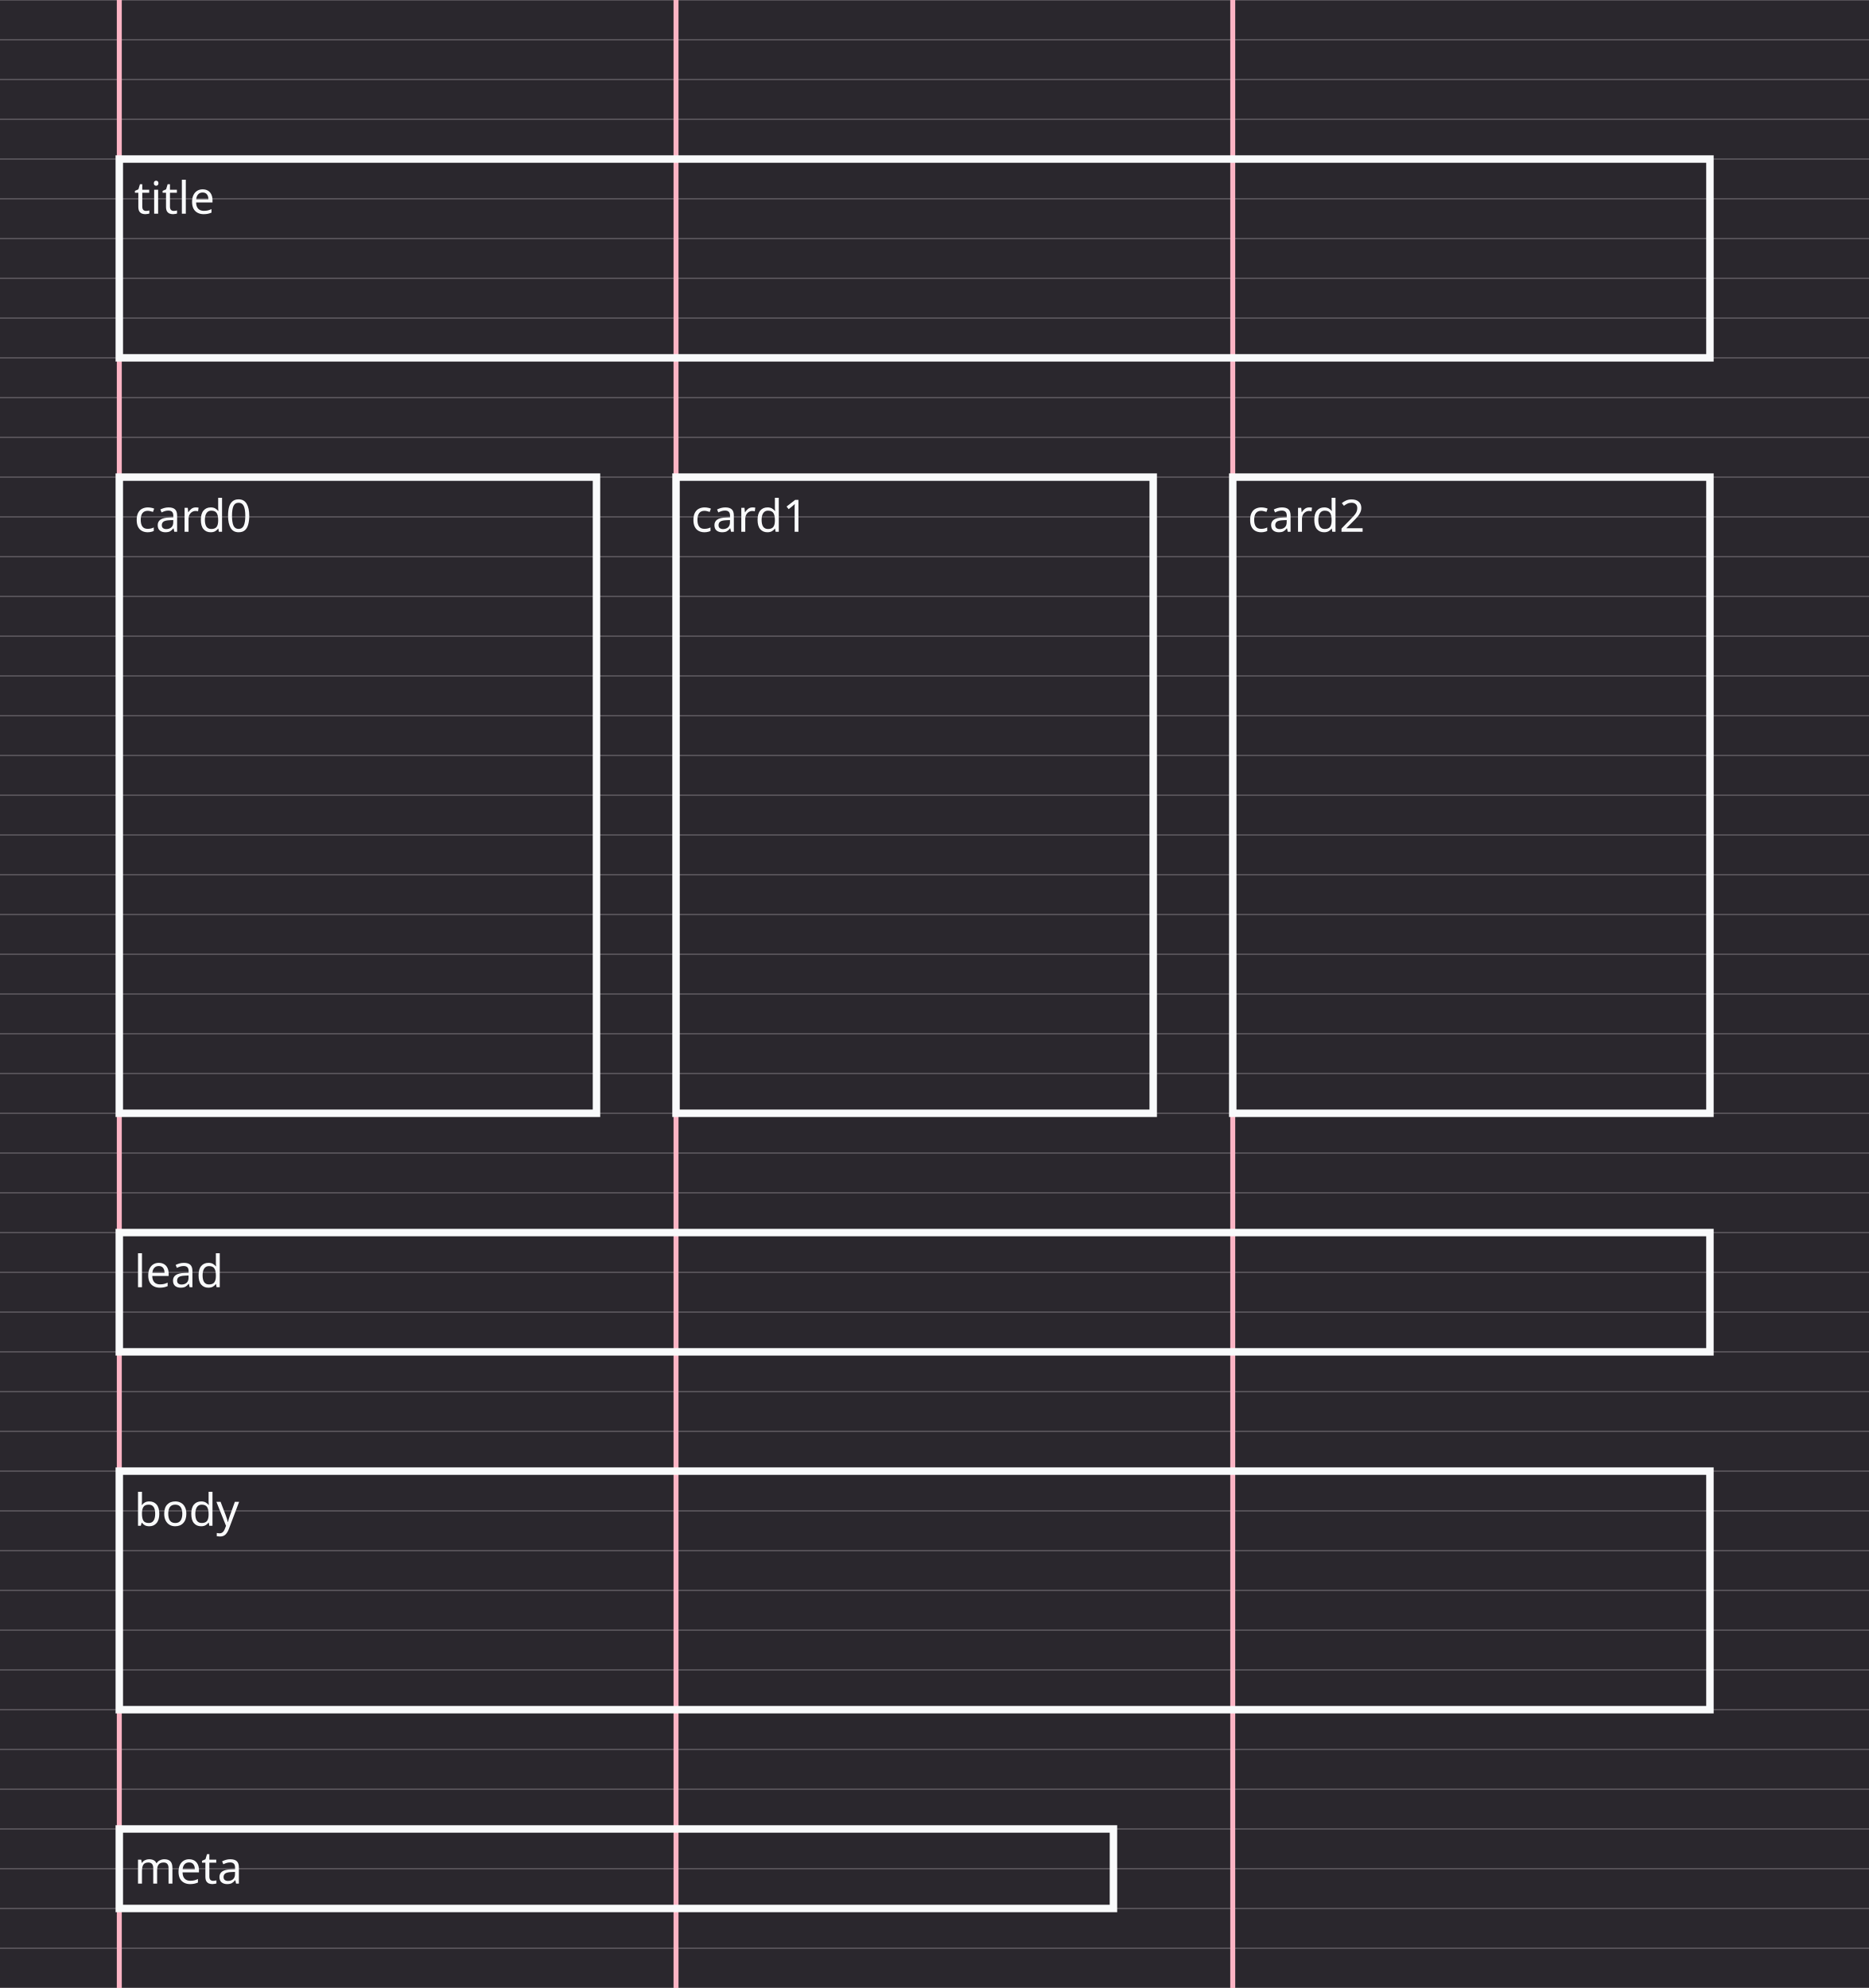
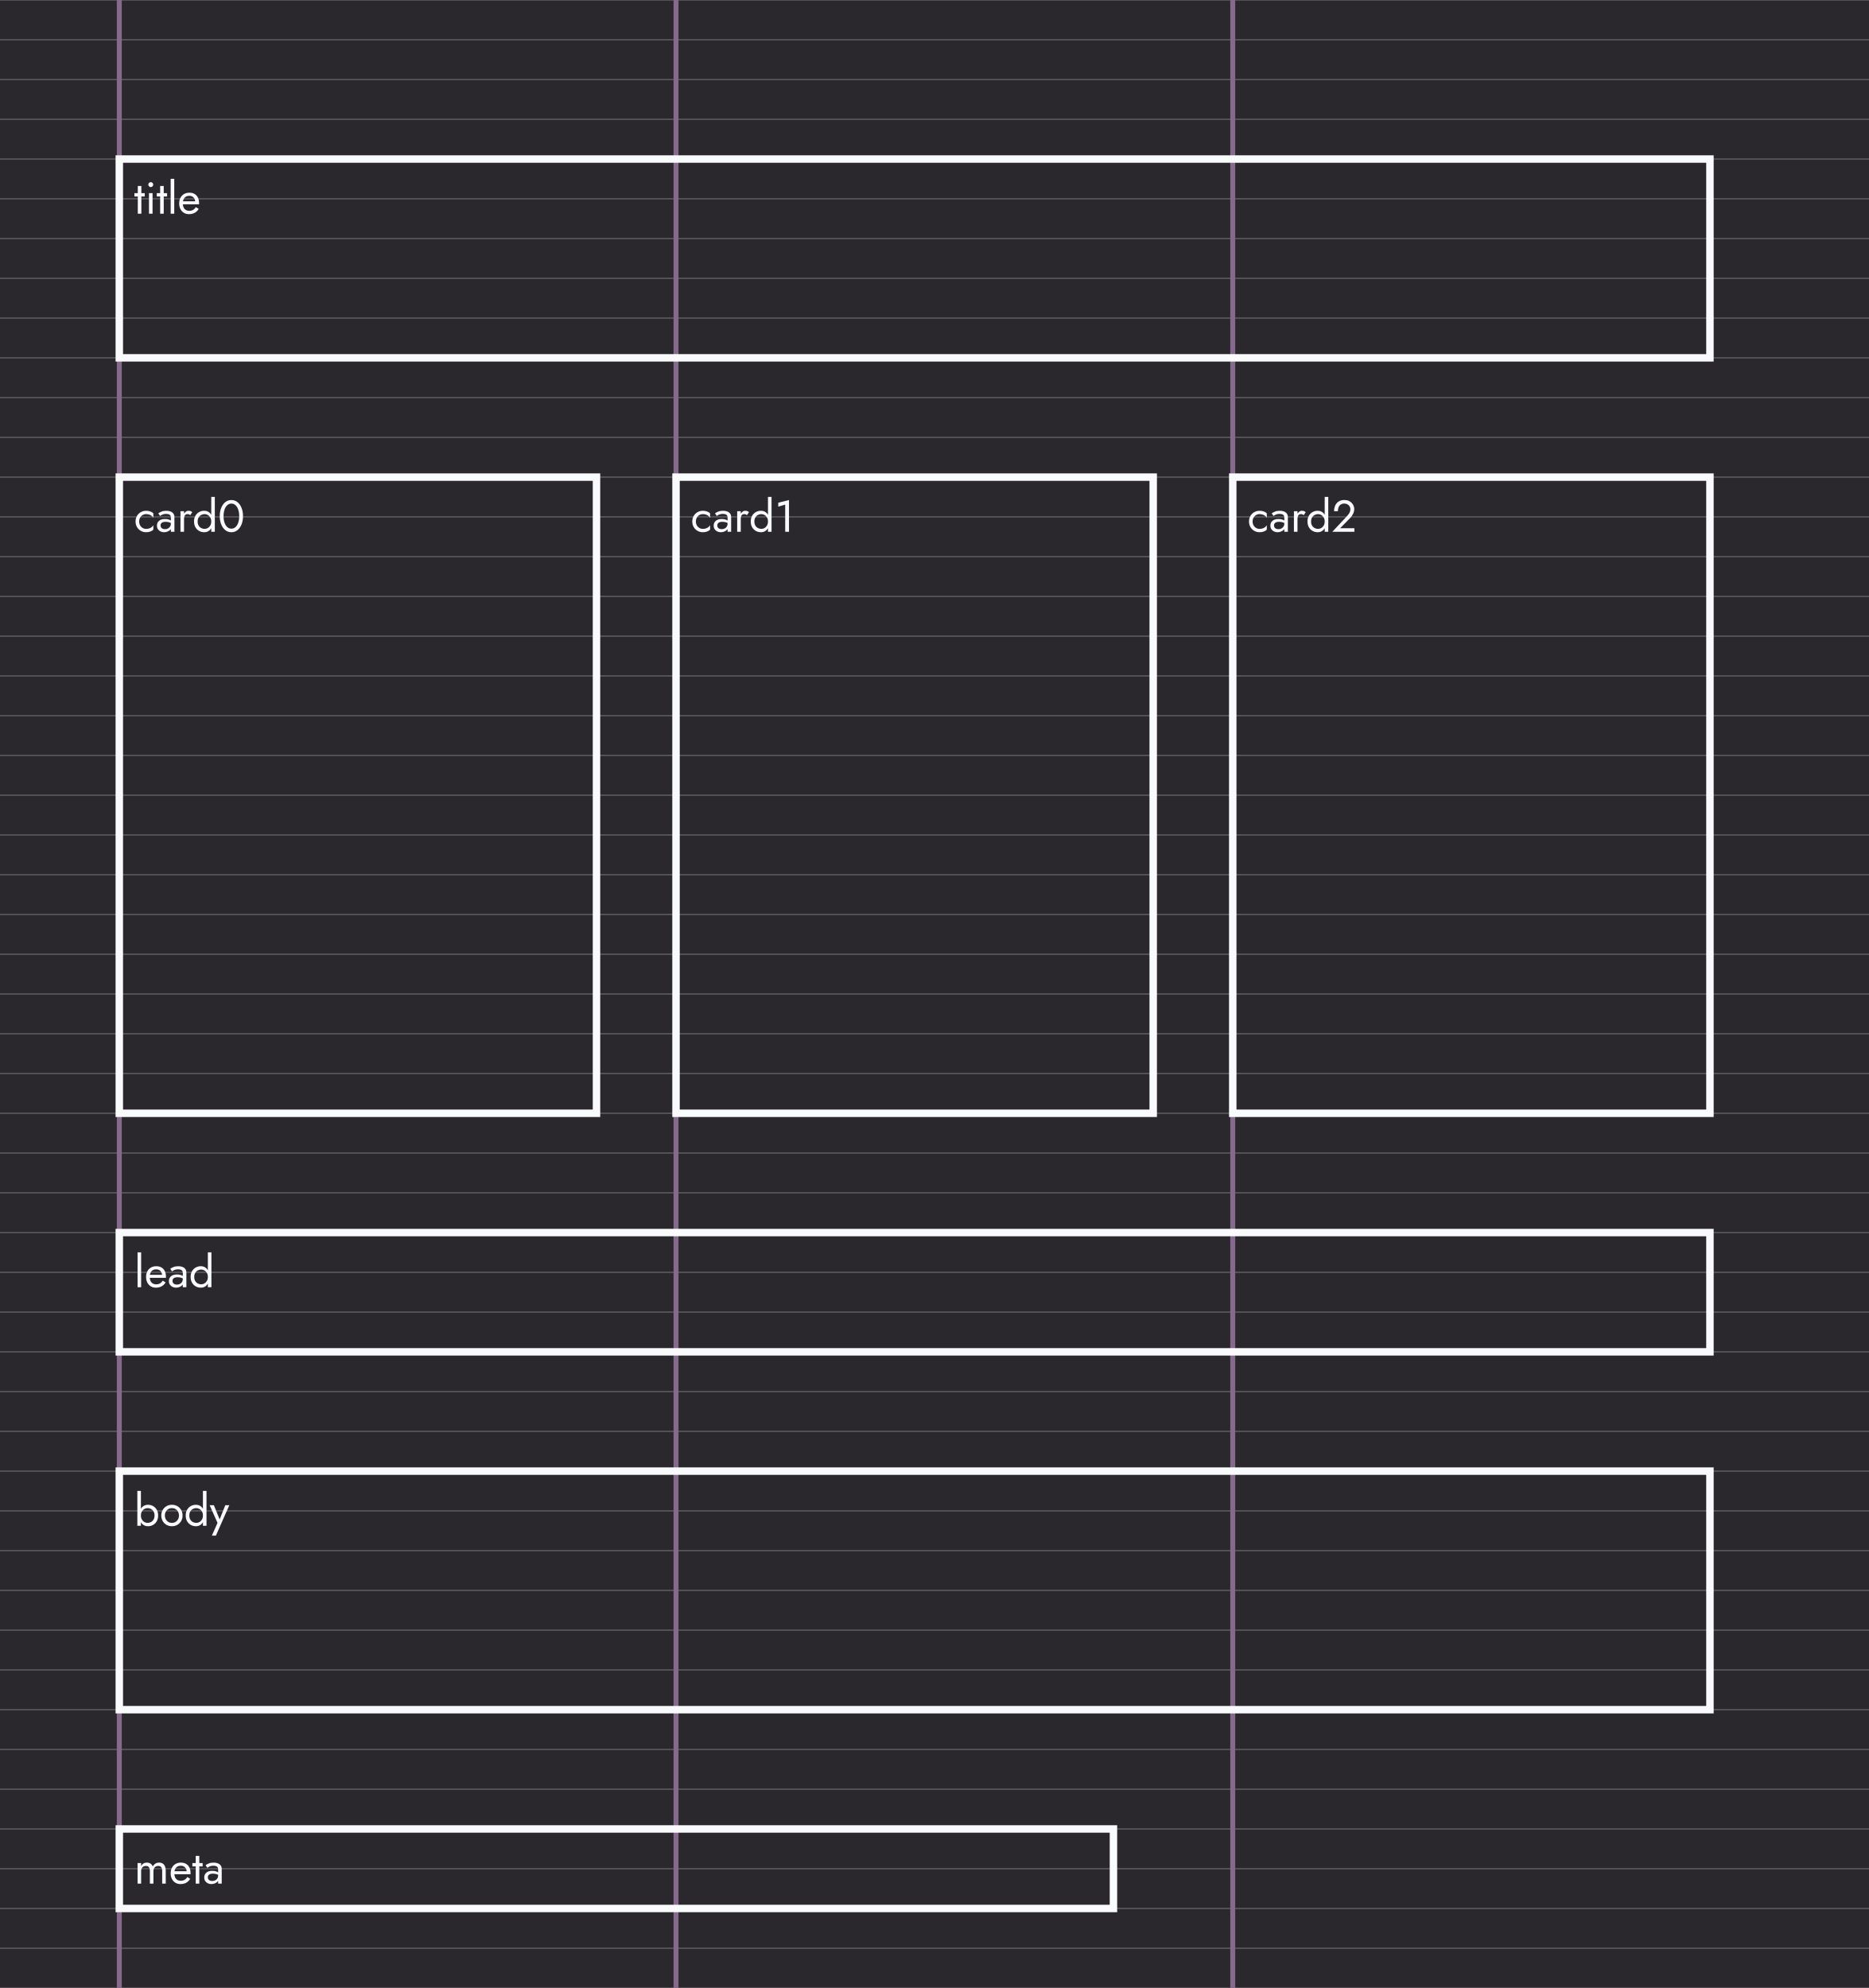
<svg xmlns="http://www.w3.org/2000/svg" data-theme="dark" viewBox="0 0 376 400" width="376" height="400">
  <rect width="100%" height="100%" fill="#2a272d" />
  <line x1="0" y1="0" x2="376" y2="0" stroke="#948e95" stroke-width="0.25" opacity="0.5" />
  <line x1="0" y1="8" x2="376" y2="8" stroke="#948e95" stroke-width="0.25" opacity="0.5" />
  <line x1="0" y1="16" x2="376" y2="16" stroke="#948e95" stroke-width="0.25" opacity="0.5" />
  <line x1="0" y1="24" x2="376" y2="24" stroke="#948e95" stroke-width="0.25" opacity="0.5" />
  <line x1="0" y1="32" x2="376" y2="32" stroke="#948e95" stroke-width="0.25" opacity="0.5" />
  <line x1="0" y1="40" x2="376" y2="40" stroke="#948e95" stroke-width="0.25" opacity="0.5" />
  <line x1="0" y1="48" x2="376" y2="48" stroke="#948e95" stroke-width="0.25" opacity="0.5" />
  <line x1="0" y1="56" x2="376" y2="56" stroke="#948e95" stroke-width="0.25" opacity="0.5" />
  <line x1="0" y1="64" x2="376" y2="64" stroke="#948e95" stroke-width="0.25" opacity="0.5" />
  <line x1="0" y1="72" x2="376" y2="72" stroke="#948e95" stroke-width="0.25" opacity="0.5" />
  <line x1="0" y1="80" x2="376" y2="80" stroke="#948e95" stroke-width="0.25" opacity="0.5" />
  <line x1="0" y1="88" x2="376" y2="88" stroke="#948e95" stroke-width="0.25" opacity="0.5" />
  <line x1="0" y1="96" x2="376" y2="96" stroke="#948e95" stroke-width="0.25" opacity="0.5" />
  <line x1="0" y1="104" x2="376" y2="104" stroke="#948e95" stroke-width="0.25" opacity="0.5" />
  <line x1="0" y1="112" x2="376" y2="112" stroke="#948e95" stroke-width="0.25" opacity="0.5" />
  <line x1="0" y1="120" x2="376" y2="120" stroke="#948e95" stroke-width="0.25" opacity="0.5" />
  <line x1="0" y1="128" x2="376" y2="128" stroke="#948e95" stroke-width="0.25" opacity="0.5" />
  <line x1="0" y1="136" x2="376" y2="136" stroke="#948e95" stroke-width="0.25" opacity="0.5" />
  <line x1="0" y1="144" x2="376" y2="144" stroke="#948e95" stroke-width="0.25" opacity="0.5" />
  <line x1="0" y1="152" x2="376" y2="152" stroke="#948e95" stroke-width="0.25" opacity="0.5" />
  <line x1="0" y1="160" x2="376" y2="160" stroke="#948e95" stroke-width="0.25" opacity="0.5" />
  <line x1="0" y1="168" x2="376" y2="168" stroke="#948e95" stroke-width="0.25" opacity="0.5" />
  <line x1="0" y1="176" x2="376" y2="176" stroke="#948e95" stroke-width="0.25" opacity="0.5" />
  <line x1="0" y1="184" x2="376" y2="184" stroke="#948e95" stroke-width="0.25" opacity="0.5" />
  <line x1="0" y1="192" x2="376" y2="192" stroke="#948e95" stroke-width="0.25" opacity="0.5" />
  <line x1="0" y1="200" x2="376" y2="200" stroke="#948e95" stroke-width="0.25" opacity="0.5" />
  <line x1="0" y1="208" x2="376" y2="208" stroke="#948e95" stroke-width="0.25" opacity="0.5" />
  <line x1="0" y1="216" x2="376" y2="216" stroke="#948e95" stroke-width="0.25" opacity="0.5" />
  <line x1="0" y1="224" x2="376" y2="224" stroke="#948e95" stroke-width="0.25" opacity="0.5" />
  <line x1="0" y1="232" x2="376" y2="232" stroke="#948e95" stroke-width="0.25" opacity="0.5" />
  <line x1="0" y1="240" x2="376" y2="240" stroke="#948e95" stroke-width="0.25" opacity="0.5" />
  <line x1="0" y1="248" x2="376" y2="248" stroke="#948e95" stroke-width="0.25" opacity="0.5" />
  <line x1="0" y1="256" x2="376" y2="256" stroke="#948e95" stroke-width="0.25" opacity="0.5" />
  <line x1="0" y1="264" x2="376" y2="264" stroke="#948e95" stroke-width="0.25" opacity="0.5" />
  <line x1="0" y1="272" x2="376" y2="272" stroke="#948e95" stroke-width="0.25" opacity="0.5" />
  <line x1="0" y1="280" x2="376" y2="280" stroke="#948e95" stroke-width="0.25" opacity="0.5" />
  <line x1="0" y1="288" x2="376" y2="288" stroke="#948e95" stroke-width="0.25" opacity="0.5" />
  <line x1="0" y1="296" x2="376" y2="296" stroke="#948e95" stroke-width="0.25" opacity="0.5" />
  <line x1="0" y1="304" x2="376" y2="304" stroke="#948e95" stroke-width="0.25" opacity="0.5" />
  <line x1="0" y1="312" x2="376" y2="312" stroke="#948e95" stroke-width="0.25" opacity="0.5" />
  <line x1="0" y1="320" x2="376" y2="320" stroke="#948e95" stroke-width="0.25" opacity="0.5" />
  <line x1="0" y1="328" x2="376" y2="328" stroke="#948e95" stroke-width="0.25" opacity="0.5" />
  <line x1="0" y1="336" x2="376" y2="336" stroke="#948e95" stroke-width="0.25" opacity="0.5" />
  <line x1="0" y1="344" x2="376" y2="344" stroke="#948e95" stroke-width="0.25" opacity="0.5" />
  <line x1="0" y1="352" x2="376" y2="352" stroke="#948e95" stroke-width="0.25" opacity="0.5" />
  <line x1="0" y1="360" x2="376" y2="360" stroke="#948e95" stroke-width="0.25" opacity="0.5" />
  <line x1="0" y1="368" x2="376" y2="368" stroke="#948e95" stroke-width="0.25" opacity="0.5" />
  <line x1="0" y1="376" x2="376" y2="376" stroke="#948e95" stroke-width="0.25" opacity="0.5" />
  <line x1="0" y1="384" x2="376" y2="384" stroke="#948e95" stroke-width="0.25" opacity="0.5" />
  <line x1="0" y1="392" x2="376" y2="392" stroke="#948e95" stroke-width="0.25" opacity="0.5" />
  <line x1="0" y1="400" x2="376" y2="400" stroke="#948e95" stroke-width="0.25" opacity="0.5" />
-   <line x1="24" y1="0" x2="24" y2="400" stroke="#fcb4c4" stroke-width="1" />
-   <line x1="136" y1="0" x2="136" y2="400" stroke="#fcb4c4" stroke-width="1" />
-   <line x1="248" y1="0" x2="248" y2="400" stroke="#fcb4c4" stroke-width="1" />
-   <rect x="24" y="96" width="96" height="128" fill="#fcb4c4" fill-opacity="0" stroke="#f9fafb" stroke-width="1.5" />
-   <text x="27" y="107" font-family="Jost, sans-serif" font-size="9" fill="#f9fafb">card0</text>
-   <rect x="136" y="96" width="96" height="128" fill="#fcb4c4" fill-opacity="0" stroke="#f9fafb" stroke-width="1.5" />
-   <text x="139" y="107" font-family="Jost, sans-serif" font-size="9" fill="#f9fafb">card1</text>
-   <rect x="248" y="96" width="96" height="128" fill="#fcb4c4" fill-opacity="0" stroke="#f9fafb" stroke-width="1.5" />
-   <text x="251" y="107" font-family="Jost, sans-serif" font-size="9" fill="#f9fafb">card2</text>
-   <rect x="24" y="32" width="320" height="40" fill="#fcb4c4" fill-opacity="0" stroke="#f9fafb" stroke-width="1.5" />
-   <text x="27" y="43" font-family="Jost, sans-serif" font-size="9" fill="#f9fafb">title</text>
-   <rect x="24" y="248" width="320" height="24" fill="#fcb4c4" fill-opacity="0" stroke="#f9fafb" stroke-width="1.5" />
-   <text x="27" y="259" font-family="Jost, sans-serif" font-size="9" fill="#f9fafb">lead</text>
-   <rect x="24" y="296" width="320" height="48" fill="#fcb4c4" fill-opacity="0" stroke="#f9fafb" stroke-width="1.5" />
-   <text x="27" y="307" font-family="Jost, sans-serif" font-size="9" fill="#f9fafb">body</text>
-   <rect x="24" y="368" width="200" height="16" fill="#fcb4c4" fill-opacity="0" stroke="#f9fafb" stroke-width="1.5" />
-   <text x="27" y="379" font-family="Jost, sans-serif" font-size="9" fill="#f9fafb">meta</text>
+   <line x1="24" y1="0" x2="24" y2="400" stroke="#856a8e" stroke-width="1" />
+   <line x1="136" y1="0" x2="136" y2="400" stroke="#856a8e" stroke-width="1" />
+   <line x1="248" y1="0" x2="248" y2="400" stroke="#856a8e" stroke-width="1" />
+   <rect x="24" y="96" width="96" height="128" fill="#856a8e" fill-opacity="0" stroke="#f9fafb" stroke-width="1.5" />
+   <path d="M27.999 104.93Q27.999 104.498 28.183 104.161Q28.368 103.823 28.688 103.634Q29.007 103.445 29.412 103.445Q29.745 103.445 30.038 103.548Q30.33 103.652 30.546 103.823Q30.762 103.994 30.852 104.201V103.301Q30.636 103.049 30.236 102.91Q29.835 102.77 29.412 102.77Q28.809 102.77 28.323 103.049Q27.837 103.328 27.553 103.814Q27.27 104.3 27.27 104.93Q27.27 105.551 27.553 106.041Q27.837 106.532 28.323 106.811Q28.809 107.09 29.412 107.09Q29.835 107.09 30.236 106.951Q30.636 106.811 30.852 106.559V105.659Q30.762 105.857 30.546 106.032Q30.33 106.208 30.038 106.311Q29.745 106.415 29.412 106.415Q29.007 106.415 28.688 106.222Q28.368 106.028 28.183 105.695Q27.999 105.362 27.999 104.93Z" fill="#f9fafb" />
+   <path d="M32.301 105.722Q32.301 105.497 32.409 105.335Q32.517 105.173 32.737 105.083Q32.958 104.993 33.309 104.993Q33.687 104.993 34.02 105.088Q34.353 105.182 34.668 105.398V104.975Q34.605 104.894 34.425 104.763Q34.245 104.633 33.944 104.529Q33.642 104.426 33.192 104.426Q32.427 104.426 31.999 104.791Q31.572 105.155 31.572 105.758Q31.572 106.181 31.77 106.478Q31.968 106.775 32.297 106.933Q32.625 107.09 33.003 107.09Q33.345 107.09 33.691 106.964Q34.038 106.838 34.276 106.577Q34.515 106.316 34.515 105.92L34.371 105.38Q34.371 105.704 34.213 105.951Q34.056 106.199 33.79 106.334Q33.525 106.469 33.192 106.469Q32.931 106.469 32.728 106.383Q32.526 106.298 32.413 106.127Q32.301 105.956 32.301 105.722ZM32.193 103.814Q32.292 103.742 32.463 103.643Q32.634 103.544 32.882 103.472Q33.129 103.4 33.435 103.4Q33.624 103.4 33.795 103.436Q33.966 103.472 34.096 103.553Q34.227 103.634 34.299 103.773Q34.371 103.913 34.371 104.129V107.0H35.091V104.03Q35.091 103.625 34.889 103.346Q34.686 103.067 34.322 102.918Q33.957 102.77 33.471 102.77Q32.895 102.77 32.486 102.941Q32.076 103.112 31.842 103.283Z" fill="#f9fafb" />
+   <path d="M37.026 102.86H36.306V107.0H37.026ZM38.277 103.652 38.673 103.058Q38.511 102.887 38.318 102.828Q38.124 102.77 37.899 102.77Q37.611 102.77 37.332 102.995Q37.053 103.22 36.877 103.602Q36.702 103.985 36.702 104.48H37.026Q37.026 104.183 37.085 103.949Q37.143 103.715 37.296 103.58Q37.449 103.445 37.719 103.445Q37.899 103.445 38.016 103.494Q38.133 103.544 38.277 103.652Z" fill="#f9fafb" />
+   <path d="M42.498 99.98V107.0H43.218V99.98ZM39.033 104.93Q39.033 105.596 39.312 106.082Q39.591 106.568 40.059 106.829Q40.527 107.09 41.085 107.09Q41.607 107.09 41.994 106.829Q42.381 106.568 42.602 106.082Q42.822 105.596 42.822 104.93Q42.822 104.255 42.602 103.773Q42.381 103.292 41.994 103.031Q41.607 102.77 41.085 102.77Q40.527 102.77 40.059 103.031Q39.591 103.292 39.312 103.773Q39.033 104.255 39.033 104.93ZM39.762 104.93Q39.762 104.453 39.956 104.12Q40.149 103.787 40.473 103.616Q40.797 103.445 41.175 103.445Q41.49 103.445 41.796 103.616Q42.102 103.787 42.3 104.12Q42.498 104.453 42.498 104.93Q42.498 105.407 42.3 105.74Q42.102 106.073 41.796 106.244Q41.49 106.415 41.175 106.415Q40.797 106.415 40.473 106.244Q40.149 106.073 39.956 105.74Q39.762 105.407 39.762 104.93Z" fill="#f9fafb" />
+   <path d="M44.973 103.85Q44.973 103.301 45.081 102.838Q45.189 102.374 45.396 102.036Q45.603 101.699 45.896 101.514Q46.188 101.33 46.548 101.33Q46.917 101.33 47.205 101.514Q47.493 101.699 47.7 102.036Q47.907 102.374 48.015 102.838Q48.123 103.301 48.123 103.85Q48.123 104.399 48.015 104.862Q47.907 105.326 47.7 105.663Q47.493 106.001 47.205 106.186Q46.917 106.37 46.548 106.37Q46.188 106.37 45.896 106.186Q45.603 106.001 45.396 105.663Q45.189 105.326 45.081 104.862Q44.973 104.399 44.973 103.85ZM44.208 103.85Q44.208 104.795 44.505 105.524Q44.802 106.253 45.329 106.672Q45.855 107.09 46.548 107.09Q47.241 107.09 47.768 106.672Q48.294 106.253 48.591 105.524Q48.888 104.795 48.888 103.85Q48.888 102.905 48.591 102.176Q48.294 101.447 47.768 101.029Q47.241 100.61 46.548 100.61Q45.855 100.61 45.329 101.029Q44.802 101.447 44.505 102.176Q44.208 102.905 44.208 103.85Z" fill="#f9fafb" />
+   <rect x="136" y="96" width="96" height="128" fill="#856a8e" fill-opacity="0" stroke="#f9fafb" stroke-width="1.5" />
+   <path d="M139.999 104.93Q139.999 104.498 140.183 104.161Q140.368 103.823 140.688 103.634Q141.007 103.445 141.412 103.445Q141.745 103.445 142.038 103.548Q142.33 103.652 142.546 103.823Q142.762 103.994 142.852 104.201V103.301Q142.636 103.049 142.236 102.91Q141.835 102.77 141.412 102.77Q140.809 102.77 140.323 103.049Q139.837 103.328 139.553 103.814Q139.27 104.3 139.27 104.93Q139.27 105.551 139.553 106.041Q139.837 106.532 140.323 106.811Q140.809 107.09 141.412 107.09Q141.835 107.09 142.236 106.951Q142.636 106.811 142.852 106.559V105.659Q142.762 105.857 142.546 106.032Q142.33 106.208 142.038 106.311Q141.745 106.415 141.412 106.415Q141.007 106.415 140.688 106.222Q140.368 106.028 140.183 105.695Q139.999 105.362 139.999 104.93Z" fill="#f9fafb" />
+   <path d="M144.301 105.722Q144.301 105.497 144.409 105.335Q144.517 105.173 144.738 105.083Q144.958 104.993 145.309 104.993Q145.687 104.993 146.02 105.088Q146.353 105.182 146.668 105.398V104.975Q146.605 104.894 146.425 104.763Q146.245 104.633 145.944 104.529Q145.642 104.426 145.192 104.426Q144.427 104.426 144 104.791Q143.572 105.155 143.572 105.758Q143.572 106.181 143.77 106.478Q143.968 106.775 144.296 106.933Q144.625 107.09 145.003 107.09Q145.345 107.09 145.691 106.964Q146.038 106.838 146.276 106.577Q146.515 106.316 146.515 105.92L146.371 105.38Q146.371 105.704 146.213 105.951Q146.056 106.199 145.791 106.334Q145.525 106.469 145.192 106.469Q144.931 106.469 144.728 106.383Q144.526 106.298 144.413 106.127Q144.301 105.956 144.301 105.722ZM144.193 103.814Q144.292 103.742 144.463 103.643Q144.634 103.544 144.881 103.472Q145.129 103.4 145.435 103.4Q145.624 103.4 145.795 103.436Q145.966 103.472 146.096 103.553Q146.227 103.634 146.299 103.773Q146.371 103.913 146.371 104.129V107.0H147.091V104.03Q147.091 103.625 146.888 103.346Q146.686 103.067 146.321 102.918Q145.957 102.77 145.471 102.77Q144.895 102.77 144.486 102.941Q144.076 103.112 143.842 103.283Z" fill="#f9fafb" />
+   <path d="M149.026 102.86H148.306V107.0H149.026ZM150.277 103.652 150.673 103.058Q150.511 102.887 150.317 102.828Q150.124 102.77 149.899 102.77Q149.611 102.77 149.332 102.995Q149.053 103.22 148.877 103.602Q148.702 103.985 148.702 104.48H149.026Q149.026 104.183 149.084 103.949Q149.143 103.715 149.296 103.58Q149.449 103.445 149.719 103.445Q149.899 103.445 150.016 103.494Q150.133 103.544 150.277 103.652Z" fill="#f9fafb" />
+   <path d="M154.498 99.98V107.0H155.218V99.98ZM151.033 104.93Q151.033 105.596 151.312 106.082Q151.591 106.568 152.059 106.829Q152.527 107.09 153.085 107.09Q153.607 107.09 153.994 106.829Q154.381 106.568 154.601 106.082Q154.822 105.596 154.822 104.93Q154.822 104.255 154.601 103.773Q154.381 103.292 153.994 103.031Q153.607 102.77 153.085 102.77Q152.527 102.77 152.059 103.031Q151.591 103.292 151.312 103.773Q151.033 104.255 151.033 104.93ZM151.762 104.93Q151.762 104.453 151.956 104.12Q152.149 103.787 152.473 103.616Q152.797 103.445 153.175 103.445Q153.49 103.445 153.796 103.616Q154.102 103.787 154.3 104.12Q154.498 104.453 154.498 104.93Q154.498 105.407 154.3 105.74Q154.102 106.073 153.796 106.244Q153.49 106.415 153.175 106.415Q152.797 106.415 152.473 106.244Q152.149 106.073 151.956 105.74Q151.762 105.407 151.762 104.93Z" fill="#f9fafb" />
+   <path d="M156.568 101.942 157.963 101.528V107.0H158.728V100.61L156.568 101.15Z" fill="#f9fafb" />
+   <rect x="248" y="96" width="96" height="128" fill="#856a8e" fill-opacity="0" stroke="#f9fafb" stroke-width="1.5" />
+   <path d="M251.999 104.93Q251.999 104.498 252.183 104.161Q252.368 103.823 252.688 103.634Q253.007 103.445 253.412 103.445Q253.745 103.445 254.038 103.548Q254.33 103.652 254.546 103.823Q254.762 103.994 254.852 104.201V103.301Q254.636 103.049 254.236 102.91Q253.835 102.77 253.412 102.77Q252.809 102.77 252.323 103.049Q251.837 103.328 251.553 103.814Q251.27 104.3 251.27 104.93Q251.27 105.551 251.553 106.041Q251.837 106.532 252.323 106.811Q252.809 107.09 253.412 107.09Q253.835 107.09 254.236 106.951Q254.636 106.811 254.852 106.559V105.659Q254.762 105.857 254.546 106.032Q254.33 106.208 254.038 106.311Q253.745 106.415 253.412 106.415Q253.007 106.415 252.688 106.222Q252.368 106.028 252.183 105.695Q251.999 105.362 251.999 104.93Z" fill="#f9fafb" />
+   <path d="M256.301 105.722Q256.301 105.497 256.409 105.335Q256.517 105.173 256.737 105.083Q256.958 104.993 257.309 104.993Q257.687 104.993 258.02 105.088Q258.353 105.182 258.668 105.398V104.975Q258.605 104.894 258.425 104.763Q258.245 104.633 257.943 104.529Q257.642 104.426 257.192 104.426Q256.427 104.426 256 104.791Q255.572 105.155 255.572 105.758Q255.572 106.181 255.77 106.478Q255.968 106.775 256.296 106.933Q256.625 107.09 257.003 107.09Q257.345 107.09 257.692 106.964Q258.038 106.838 258.276 106.577Q258.515 106.316 258.515 105.92L258.371 105.38Q258.371 105.704 258.213 105.951Q258.056 106.199 257.79 106.334Q257.525 106.469 257.192 106.469Q256.931 106.469 256.728 106.383Q256.526 106.298 256.413 106.127Q256.301 105.956 256.301 105.722ZM256.193 103.814Q256.292 103.742 256.463 103.643Q256.634 103.544 256.882 103.472Q257.129 103.4 257.435 103.4Q257.624 103.4 257.795 103.436Q257.966 103.472 258.096 103.553Q258.227 103.634 258.299 103.773Q258.371 103.913 258.371 104.129V107.0H259.091V104.03Q259.091 103.625 258.889 103.346Q258.686 103.067 258.322 102.918Q257.957 102.77 257.471 102.77Q256.895 102.77 256.486 102.941Q256.076 103.112 255.842 103.283Z" fill="#f9fafb" />
+   <path d="M261.026 102.86H260.306V107.0H261.026ZM262.277 103.652 262.673 103.058Q262.511 102.887 262.317 102.828Q262.124 102.77 261.899 102.77Q261.611 102.77 261.332 102.995Q261.053 103.22 260.877 103.602Q260.702 103.985 260.702 104.48H261.026Q261.026 104.183 261.084 103.949Q261.143 103.715 261.296 103.58Q261.449 103.445 261.719 103.445Q261.899 103.445 262.016 103.494Q262.133 103.544 262.277 103.652Z" fill="#f9fafb" />
+   <path d="M266.498 99.98V107.0H267.218V99.98ZM263.033 104.93Q263.033 105.596 263.312 106.082Q263.591 106.568 264.059 106.829Q264.527 107.09 265.085 107.09Q265.607 107.09 265.994 106.829Q266.381 106.568 266.601 106.082Q266.822 105.596 266.822 104.93Q266.822 104.255 266.601 103.773Q266.381 103.292 265.994 103.031Q265.607 102.77 265.085 102.77Q264.527 102.77 264.059 103.031Q263.591 103.292 263.312 103.773Q263.033 104.255 263.033 104.93ZM263.762 104.93Q263.762 104.453 263.955 104.12Q264.149 103.787 264.473 103.616Q264.797 103.445 265.175 103.445Q265.49 103.445 265.796 103.616Q266.102 103.787 266.3 104.12Q266.498 104.453 266.498 104.93Q266.498 105.407 266.3 105.74Q266.102 106.073 265.796 106.244Q265.49 106.415 265.175 106.415Q264.797 106.415 264.473 106.244Q264.149 106.073 263.955 105.74Q263.762 105.407 263.762 104.93Z" fill="#f9fafb" />
+   <path d="M268.028 107.0H272.474V106.28H269.603L271.61 104.237Q271.979 103.859 272.213 103.382Q272.447 102.905 272.447 102.419Q272.447 102.131 272.33 101.816Q272.213 101.501 271.97 101.227Q271.727 100.952 271.349 100.776Q270.971 100.601 270.449 100.601Q269.801 100.601 269.337 100.885Q268.874 101.168 268.631 101.677Q268.388 102.185 268.388 102.86H269.153Q269.153 102.383 269.306 102.036Q269.459 101.69 269.751 101.505Q270.044 101.321 270.449 101.321Q270.737 101.321 270.962 101.42Q271.187 101.519 271.344 101.681Q271.502 101.843 271.583 102.041Q271.664 102.239 271.664 102.446Q271.664 102.698 271.587 102.928Q271.511 103.157 271.362 103.377Q271.214 103.598 271.007 103.823Z" fill="#f9fafb" />
+   <rect x="24" y="32" width="320" height="40" fill="#856a8e" fill-opacity="0" stroke="#f9fafb" stroke-width="1.5" />
+   <path d="M27.045 38.86V39.535H29.115V38.86ZM27.72 37.42V43.0H28.44V37.42Z" fill="#f9fafb" />
+   <path d="M29.835 37.15Q29.835 37.348 29.983 37.496Q30.132 37.645 30.33 37.645Q30.537 37.645 30.681 37.496Q30.825 37.348 30.825 37.15Q30.825 36.943 30.681 36.799Q30.537 36.655 30.33 36.655Q30.132 36.655 29.983 36.799Q29.835 36.943 29.835 37.15ZM29.97 38.86V43.0H30.69V38.86Z" fill="#f9fafb" />
+   <path d="M31.545 38.86V39.535H33.615V38.86ZM32.22 37.42V43.0H32.94V37.42Z" fill="#f9fafb" />
+   <path d="M34.335 35.98V43.0H35.055V35.98Z" fill="#f9fafb" />
+   <path d="M38.007 43.09Q38.673 43.09 39.163 42.825Q39.654 42.559 39.978 42.037L39.393 41.668Q39.168 42.046 38.844 42.23Q38.52 42.415 38.097 42.415Q37.674 42.415 37.377 42.235Q37.08 42.055 36.927 41.713Q36.774 41.371 36.774 40.885Q36.783 40.408 36.941 40.079Q37.098 39.751 37.391 39.575Q37.683 39.4 38.097 39.4Q38.448 39.4 38.709 39.553Q38.97 39.706 39.118 39.976Q39.267 40.246 39.267 40.615Q39.267 40.678 39.24 40.772Q39.213 40.867 39.186 40.912L39.474 40.498H36.504V41.11H40.041Q40.041 41.092 40.045 41.025Q40.05 40.957 40.05 40.894Q40.05 40.237 39.816 39.76Q39.582 39.283 39.145 39.026Q38.709 38.77 38.097 38.77Q37.485 38.77 37.022 39.04Q36.558 39.31 36.301 39.796Q36.045 40.282 36.045 40.93Q36.045 41.569 36.292 42.055Q36.54 42.541 36.986 42.816Q37.431 43.09 38.007 43.09Z" fill="#f9fafb" />
+   <rect x="24" y="248" width="320" height="24" fill="#856a8e" fill-opacity="0" stroke="#f9fafb" stroke-width="1.5" />
+   <path d="M27.675 251.98V259.0H28.395V251.98Z" fill="#f9fafb" />
+   <path d="M31.347 259.09Q32.013 259.09 32.504 258.825Q32.994 258.559 33.318 258.037L32.733 257.668Q32.508 258.046 32.184 258.231Q31.86 258.415 31.437 258.415Q31.014 258.415 30.717 258.235Q30.42 258.055 30.267 257.713Q30.114 257.371 30.114 256.885Q30.123 256.408 30.28 256.079Q30.438 255.751 30.73 255.576Q31.023 255.4 31.437 255.4Q31.788 255.4 32.049 255.553Q32.31 255.706 32.459 255.976Q32.607 256.246 32.607 256.615Q32.607 256.678 32.58 256.773Q32.553 256.867 32.526 256.912L32.814 256.498H29.844V257.11H33.381Q33.381 257.092 33.386 257.024Q33.39 256.957 33.39 256.894Q33.39 256.237 33.156 255.76Q32.922 255.283 32.486 255.026Q32.049 254.77 31.437 254.77Q30.825 254.77 30.361 255.04Q29.898 255.31 29.642 255.796Q29.385 256.282 29.385 256.93Q29.385 257.569 29.633 258.055Q29.88 258.541 30.325 258.815Q30.771 259.09 31.347 259.09Z" fill="#f9fafb" />
+   <path d="M34.704 257.722Q34.704 257.497 34.812 257.335Q34.92 257.173 35.141 257.083Q35.361 256.993 35.712 256.993Q36.09 256.993 36.423 257.087Q36.756 257.182 37.071 257.398V256.975Q37.008 256.894 36.828 256.764Q36.648 256.633 36.346 256.529Q36.045 256.426 35.595 256.426Q34.83 256.426 34.403 256.79Q33.975 257.155 33.975 257.758Q33.975 258.181 34.173 258.478Q34.371 258.775 34.7 258.933Q35.028 259.09 35.406 259.09Q35.748 259.09 36.094 258.964Q36.441 258.838 36.679 258.577Q36.918 258.316 36.918 257.92L36.774 257.38Q36.774 257.704 36.617 257.952Q36.459 258.199 36.194 258.334Q35.928 258.469 35.595 258.469Q35.334 258.469 35.131 258.384Q34.929 258.298 34.816 258.127Q34.704 257.956 34.704 257.722ZM34.596 255.814Q34.695 255.742 34.866 255.643Q35.037 255.544 35.284 255.472Q35.532 255.4 35.838 255.4Q36.027 255.4 36.198 255.436Q36.369 255.472 36.499 255.553Q36.63 255.634 36.702 255.774Q36.774 255.913 36.774 256.129V259.0H37.494V256.03Q37.494 255.625 37.291 255.346Q37.089 255.067 36.724 254.918Q36.36 254.77 35.874 254.77Q35.298 254.77 34.889 254.941Q34.479 255.112 34.245 255.283Z" fill="#f9fafb" />
+   <path d="M41.814 251.98V259.0H42.534V251.98ZM38.349 256.93Q38.349 257.596 38.628 258.082Q38.907 258.568 39.375 258.829Q39.843 259.09 40.401 259.09Q40.923 259.09 41.31 258.829Q41.697 258.568 41.917 258.082Q42.138 257.596 42.138 256.93Q42.138 256.255 41.917 255.774Q41.697 255.292 41.31 255.031Q40.923 254.77 40.401 254.77Q39.843 254.77 39.375 255.031Q38.907 255.292 38.628 255.774Q38.349 256.255 38.349 256.93ZM39.078 256.93Q39.078 256.453 39.271 256.12Q39.465 255.787 39.789 255.616Q40.113 255.445 40.491 255.445Q40.806 255.445 41.112 255.616Q41.418 255.787 41.616 256.12Q41.814 256.453 41.814 256.93Q41.814 257.407 41.616 257.74Q41.418 258.073 41.112 258.244Q40.806 258.415 40.491 258.415Q40.113 258.415 39.789 258.244Q39.465 258.073 39.271 257.74Q39.078 257.407 39.078 256.93Z" fill="#f9fafb" />
+   <rect x="24" y="296" width="320" height="48" fill="#856a8e" fill-opacity="0" stroke="#f9fafb" stroke-width="1.5" />
+   <path d="M28.35 299.98H27.63V307.0H28.35ZM31.815 304.93Q31.815 304.255 31.536 303.774Q31.257 303.292 30.793 303.031Q30.33 302.77 29.763 302.77Q29.25 302.77 28.858 303.031Q28.467 303.292 28.246 303.774Q28.026 304.255 28.026 304.93Q28.026 305.596 28.246 306.082Q28.467 306.568 28.858 306.829Q29.25 307.09 29.763 307.09Q30.33 307.09 30.793 306.829Q31.257 306.568 31.536 306.082Q31.815 305.596 31.815 304.93ZM31.086 304.93Q31.086 305.407 30.892 305.74Q30.699 306.073 30.38 306.244Q30.06 306.415 29.673 306.415Q29.358 306.415 29.052 306.244Q28.746 306.073 28.548 305.74Q28.35 305.407 28.35 304.93Q28.35 304.453 28.548 304.12Q28.746 303.787 29.052 303.616Q29.358 303.445 29.673 303.445Q30.06 303.445 30.38 303.616Q30.699 303.787 30.892 304.12Q31.086 304.453 31.086 304.93Z" fill="#f9fafb" />
+   <path d="M32.445 304.93Q32.445 305.551 32.728 306.041Q33.012 306.532 33.498 306.811Q33.984 307.09 34.587 307.09Q35.199 307.09 35.681 306.811Q36.162 306.532 36.446 306.041Q36.729 305.551 36.729 304.93Q36.729 304.3 36.446 303.814Q36.162 303.328 35.681 303.049Q35.199 302.77 34.587 302.77Q33.984 302.77 33.498 303.049Q33.012 303.328 32.728 303.814Q32.445 304.3 32.445 304.93ZM33.174 304.93Q33.174 304.498 33.358 304.16Q33.543 303.823 33.862 303.634Q34.182 303.445 34.587 303.445Q34.992 303.445 35.312 303.634Q35.631 303.823 35.816 304.16Q36.0 304.498 36.0 304.93Q36.0 305.362 35.816 305.695Q35.631 306.028 35.312 306.221Q34.992 306.415 34.587 306.415Q34.182 306.415 33.862 306.221Q33.543 306.028 33.358 305.695Q33.174 305.362 33.174 304.93Z" fill="#f9fafb" />
+   <path d="M40.824 299.98V307.0H41.544V299.98ZM37.359 304.93Q37.359 305.596 37.638 306.082Q37.917 306.568 38.385 306.829Q38.853 307.09 39.411 307.09Q39.933 307.09 40.32 306.829Q40.707 306.568 40.928 306.082Q41.148 305.596 41.148 304.93Q41.148 304.255 40.928 303.774Q40.707 303.292 40.32 303.031Q39.933 302.77 39.411 302.77Q38.853 302.77 38.385 303.031Q37.917 303.292 37.638 303.774Q37.359 304.255 37.359 304.93ZM38.088 304.93Q38.088 304.453 38.282 304.12Q38.475 303.787 38.799 303.616Q39.123 303.445 39.501 303.445Q39.816 303.445 40.122 303.616Q40.428 303.787 40.626 304.12Q40.824 304.453 40.824 304.93Q40.824 305.407 40.626 305.74Q40.428 306.073 40.122 306.244Q39.816 306.415 39.501 306.415Q39.123 306.415 38.799 306.244Q38.475 306.073 38.282 305.74Q38.088 305.407 38.088 304.93Z" fill="#f9fafb" />
+   <path d="M46.134 302.86H45.324L44.046 306.064L44.343 306.1L43.029 302.86H42.174L43.758 306.415L42.624 308.98H43.434Z" fill="#f9fafb" />
+   <rect x="24" y="368" width="200" height="16" fill="#856a8e" fill-opacity="0" stroke="#f9fafb" stroke-width="1.5" />
+   <path d="M33.345 376.39Q33.345 375.877 33.188 375.513Q33.03 375.148 32.733 374.959Q32.436 374.77 32.013 374.77Q31.599 374.77 31.275 374.963Q30.951 375.157 30.735 375.544Q30.591 375.175 30.28 374.972Q29.97 374.77 29.538 374.77Q29.151 374.77 28.867 374.941Q28.584 375.112 28.395 375.463V374.86H27.675V379.0H28.395V376.48Q28.395 376.156 28.512 375.922Q28.629 375.688 28.845 375.567Q29.061 375.445 29.358 375.445Q29.763 375.445 29.956 375.697Q30.15 375.949 30.15 376.48V379.0H30.87V376.48Q30.87 376.156 30.987 375.922Q31.104 375.688 31.32 375.567Q31.536 375.445 31.833 375.445Q32.238 375.445 32.431 375.697Q32.625 375.949 32.625 376.48V379.0H33.345Z" fill="#f9fafb" />
+   <path d="M36.297 379.09Q36.963 379.09 37.453 378.825Q37.944 378.559 38.268 378.037L37.683 377.668Q37.458 378.046 37.134 378.231Q36.81 378.415 36.387 378.415Q35.964 378.415 35.667 378.235Q35.37 378.055 35.217 377.713Q35.064 377.371 35.064 376.885Q35.073 376.408 35.23 376.079Q35.388 375.751 35.68 375.575Q35.973 375.4 36.387 375.4Q36.738 375.4 36.999 375.553Q37.26 375.706 37.408 375.976Q37.557 376.246 37.557 376.615Q37.557 376.678 37.53 376.773Q37.503 376.867 37.476 376.912L37.764 376.498H34.794V377.11H38.331Q38.331 377.092 38.335 377.024Q38.34 376.957 38.34 376.894Q38.34 376.237 38.106 375.76Q37.872 375.283 37.435 375.026Q36.999 374.77 36.387 374.77Q35.775 374.77 35.311 375.04Q34.848 375.31 34.591 375.796Q34.335 376.282 34.335 376.93Q34.335 377.569 34.582 378.055Q34.83 378.541 35.275 378.815Q35.721 379.09 36.297 379.09Z" fill="#f9fafb" />
+   <path d="M38.7 374.86V375.535H40.77V374.86ZM39.375 373.42V379.0H40.095V373.42Z" fill="#f9fafb" />
+   <path d="M41.814 377.722Q41.814 377.497 41.922 377.335Q42.03 377.173 42.25 377.083Q42.471 376.993 42.822 376.993Q43.2 376.993 43.533 377.087Q43.866 377.182 44.181 377.398V376.975Q44.118 376.894 43.938 376.764Q43.758 376.633 43.456 376.529Q43.155 376.426 42.705 376.426Q41.94 376.426 41.512 376.79Q41.085 377.155 41.085 377.758Q41.085 378.181 41.283 378.478Q41.481 378.775 41.809 378.933Q42.138 379.09 42.516 379.09Q42.858 379.09 43.204 378.964Q43.551 378.838 43.789 378.577Q44.028 378.316 44.028 377.92L43.884 377.38Q43.884 377.704 43.726 377.952Q43.569 378.199 43.303 378.334Q43.038 378.469 42.705 378.469Q42.444 378.469 42.241 378.384Q42.039 378.298 41.926 378.127Q41.814 377.956 41.814 377.722ZM41.706 375.814Q41.805 375.742 41.976 375.643Q42.147 375.544 42.394 375.472Q42.642 375.4 42.948 375.4Q43.137 375.4 43.308 375.436Q43.479 375.472 43.609 375.553Q43.74 375.634 43.812 375.774Q43.884 375.913 43.884 376.129V379.0H44.604V376.03Q44.604 375.625 44.401 375.346Q44.199 375.067 43.834 374.918Q43.47 374.77 42.984 374.77Q42.408 374.77 41.998 374.941Q41.589 375.112 41.355 375.283Z" fill="#f9fafb" />
</svg>
